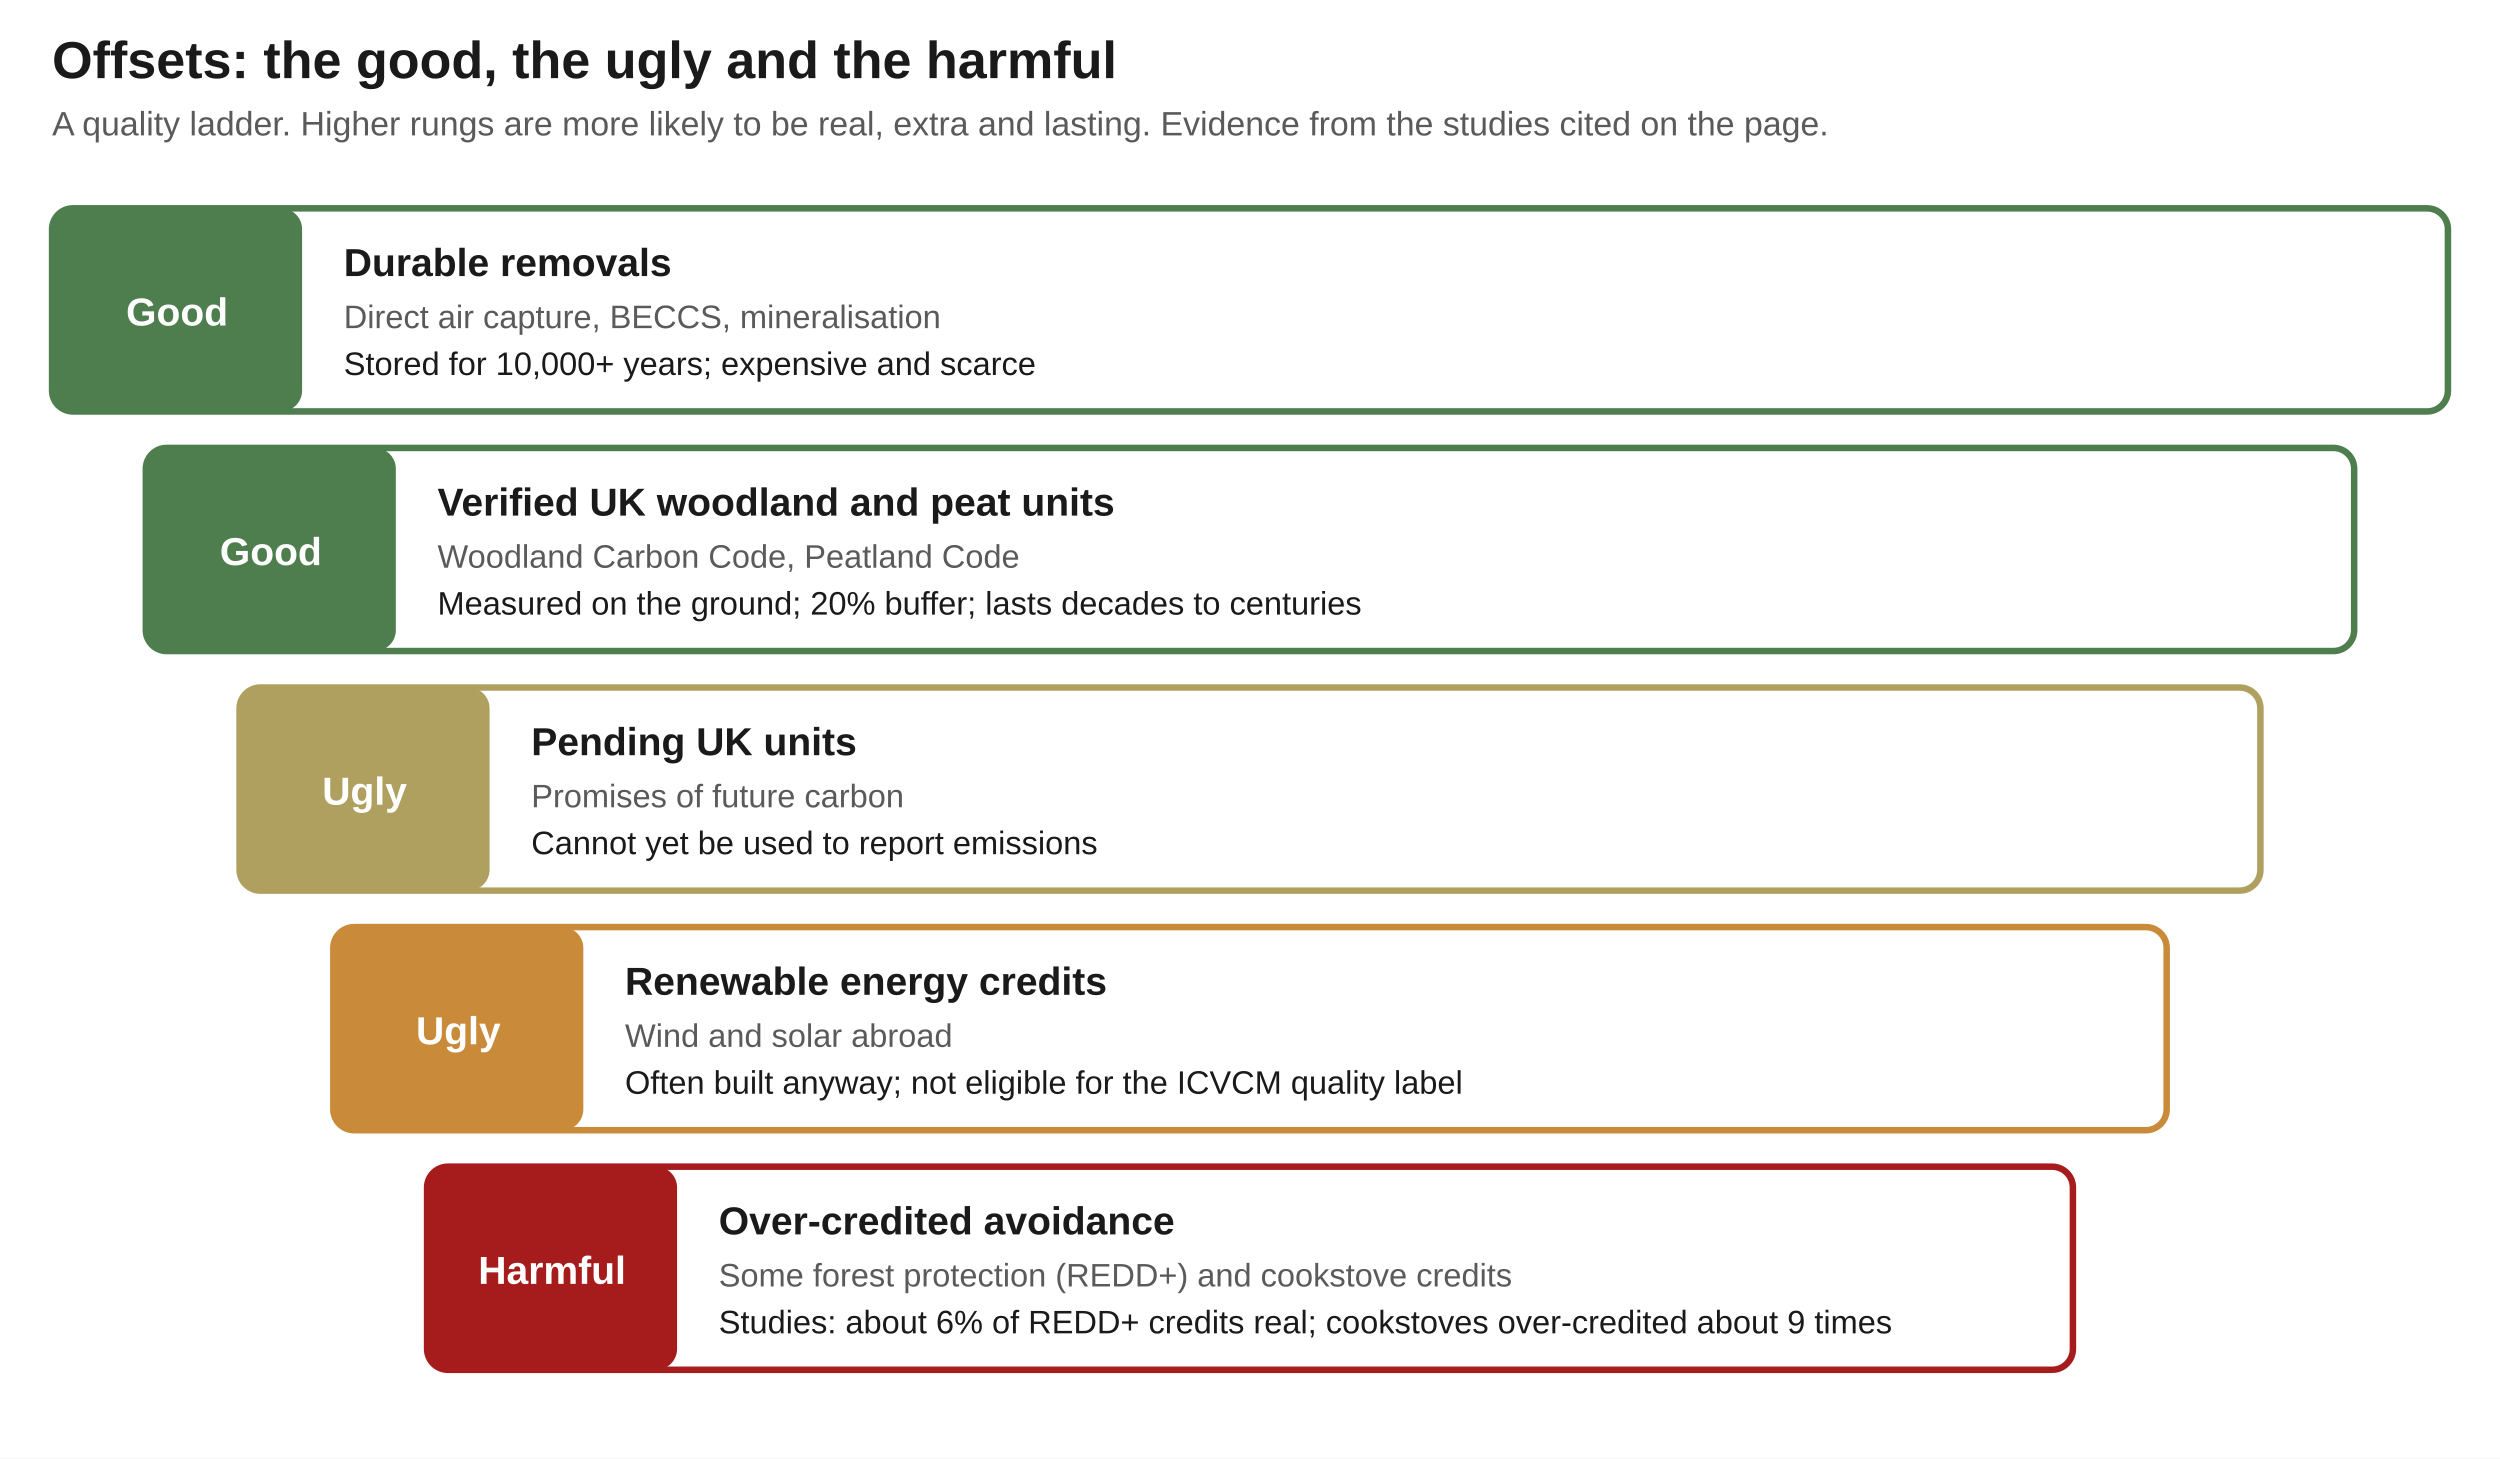
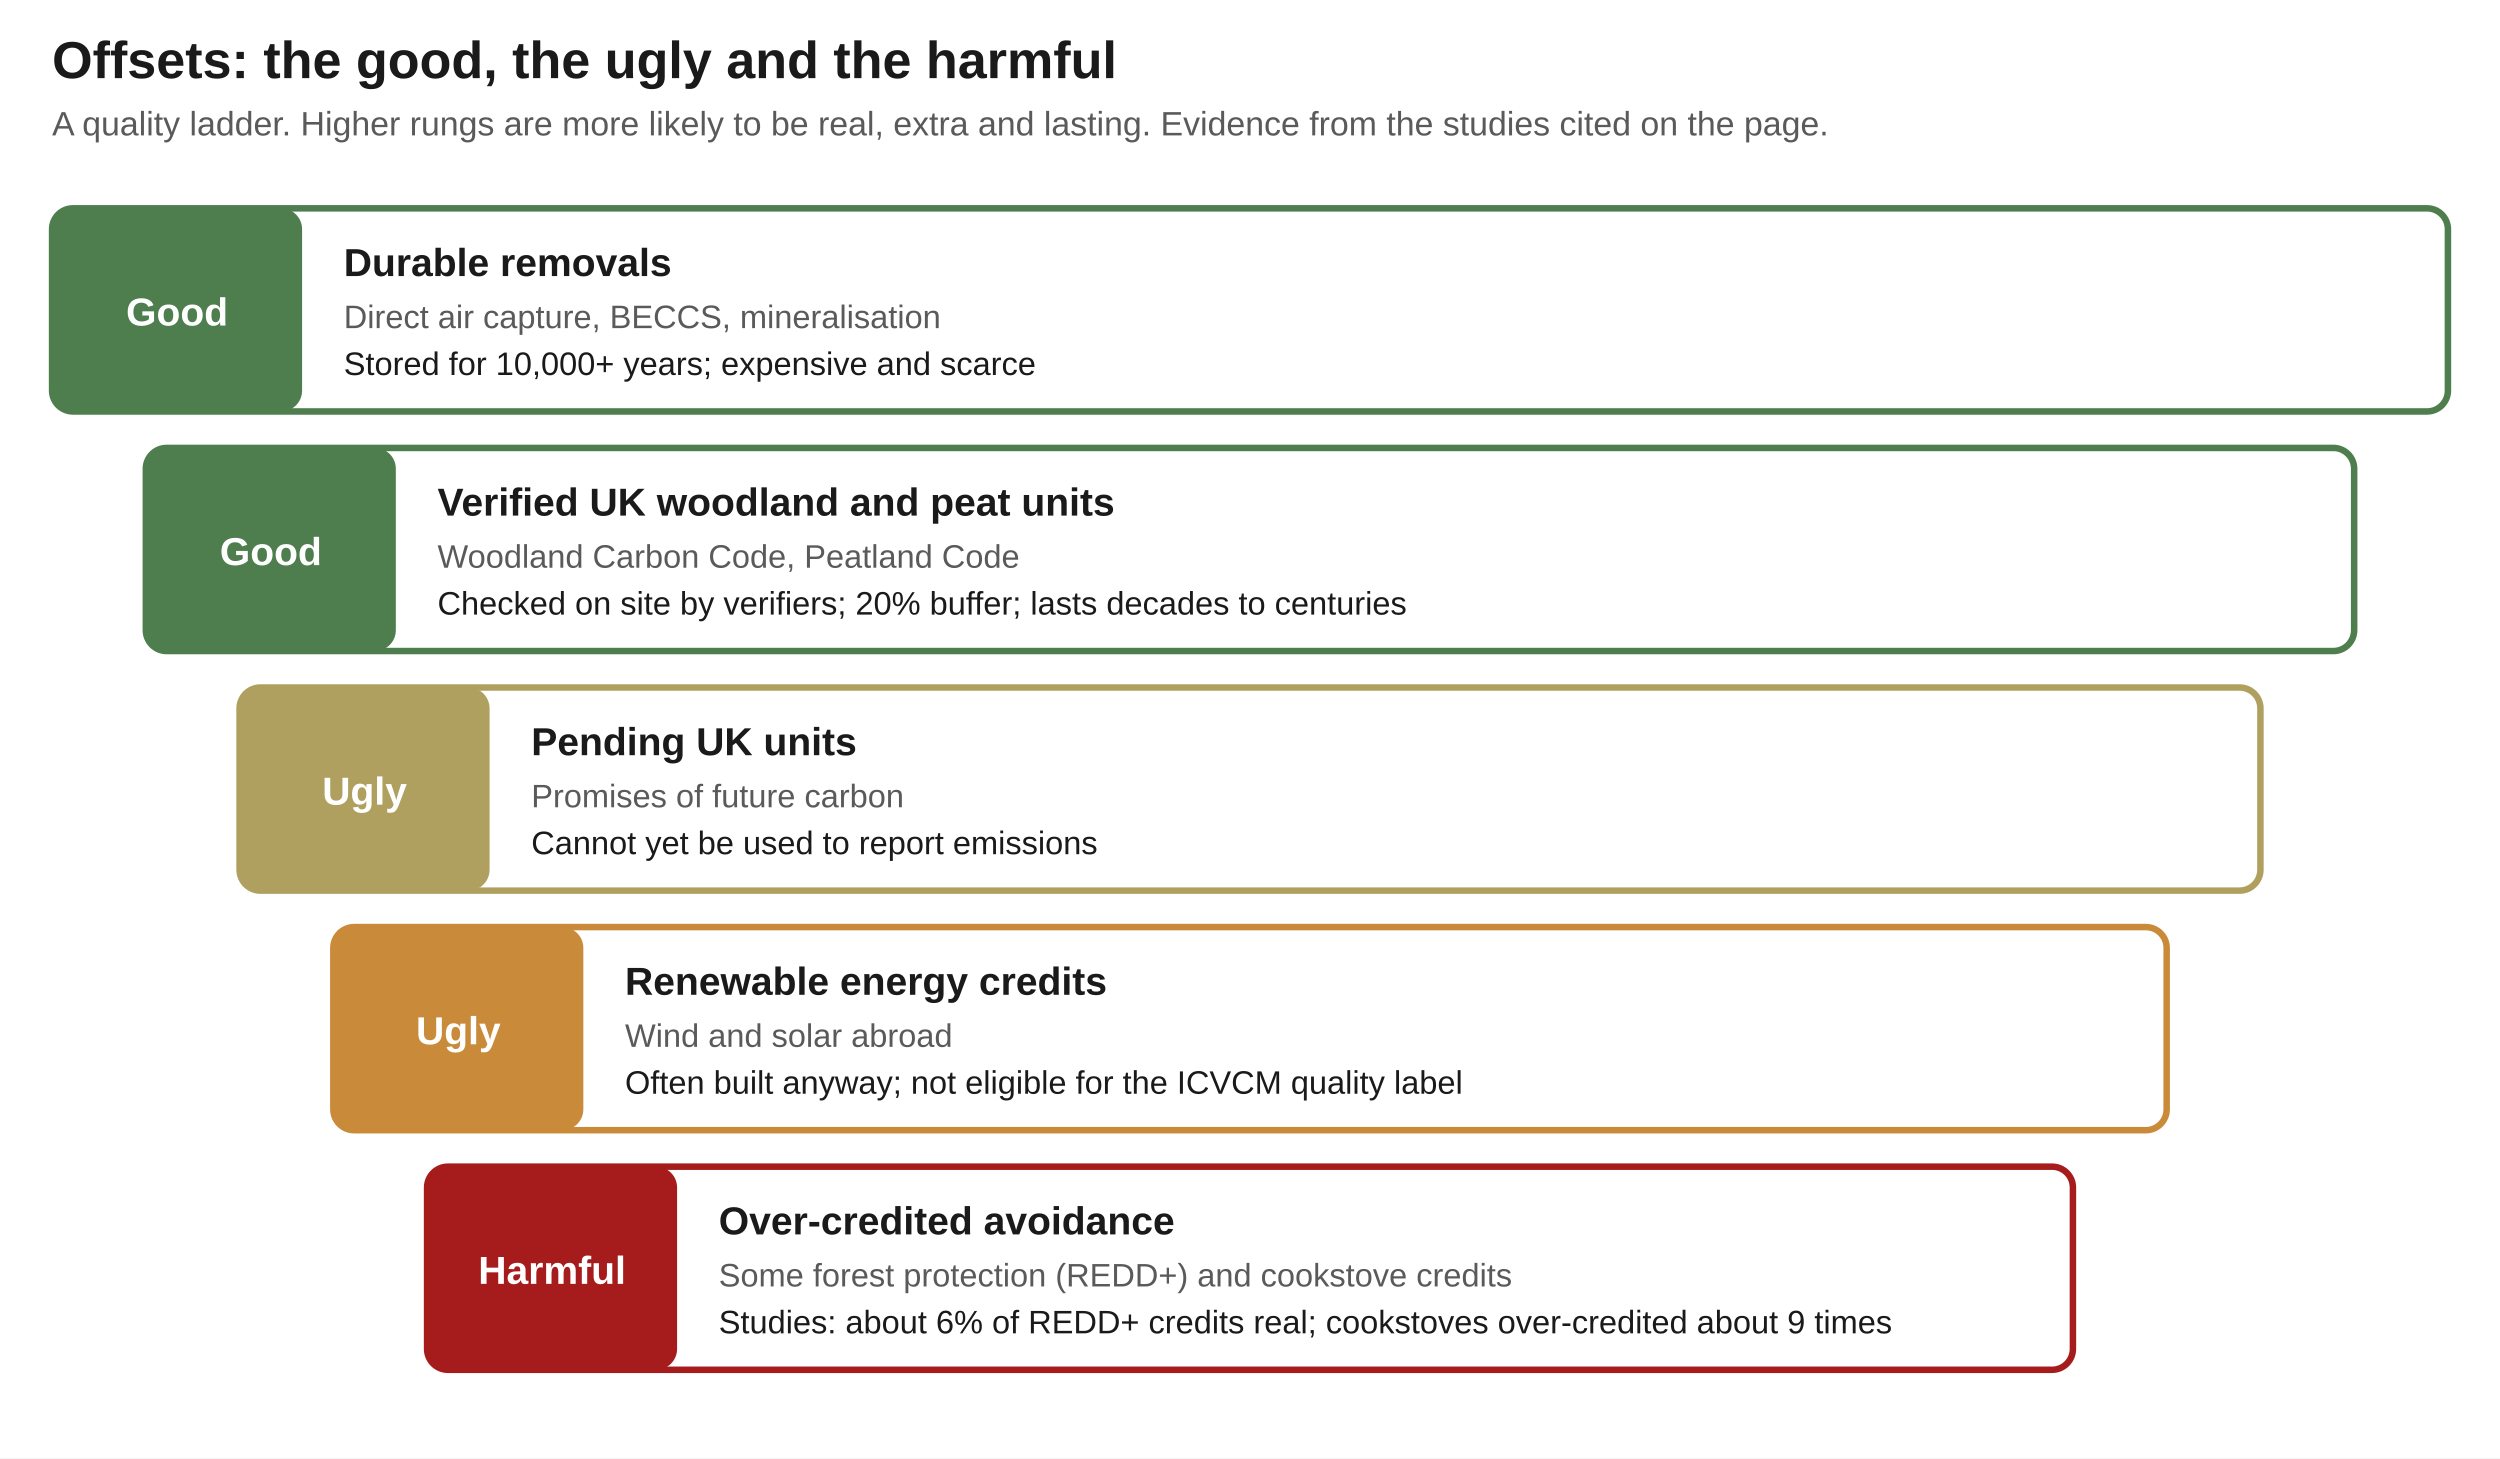
<svg xmlns="http://www.w3.org/2000/svg" viewBox="0 0 960 560" role="img" aria-labelledby="t d" font-family="'Source Sans 3','Source Sans Pro',Arial,sans-serif">
  <rect width="960" height="560" fill="#fff" />
  <text x="20.0" y="30.0" font-size="20" fill="#1A1A1A" text-anchor="start" font-weight="700">Offsets: the good, the ugly and the harmful</text>
  <text x="20.0" y="52.0" font-size="13" fill="#5A5A5A" text-anchor="start" font-weight="400">A quality ladder. Higher rungs are more likely to be real, extra and lasting. Evidence from the studies cited on the page.</text>
  <rect x="20" y="80" width="920" height="78" rx="8" fill="#fff" stroke="#4E7D4E" stroke-width="2.5" />
  <rect x="20" y="80" width="96" height="78" rx="8" fill="#4E7D4E" />
  <text x="68.0" y="125.0" font-size="15" fill="#fff" text-anchor="middle" font-weight="700">Good</text>
  <text x="132.0" y="106.0" font-size="15" fill="#1A1A1A" text-anchor="start" font-weight="700">Durable removals</text>
  <text x="132.0" y="126.0" font-size="12.5" fill="#5A5A5A" text-anchor="start" font-weight="400">Direct air capture, BECCS, mineralisation</text>
  <text x="132.0" y="144.0" font-size="12.5" fill="#1A1A1A" text-anchor="start" font-weight="400">Stored for 10,000+ years; expensive and scarce</text>
  <rect x="56" y="172" width="848" height="78" rx="8" fill="#fff" stroke="#4E7D4E" stroke-width="2.5" />
  <rect x="56" y="172" width="96" height="78" rx="8" fill="#4E7D4E" />
  <text x="104.0" y="217.0" font-size="15" fill="#fff" text-anchor="middle" font-weight="700">Good</text>
  <text x="168.0" y="198.0" font-size="15" fill="#1A1A1A" text-anchor="start" font-weight="700">Verified UK woodland and peat units</text>
  <text x="168.0" y="218.0" font-size="12.5" fill="#5A5A5A" text-anchor="start" font-weight="400">Woodland Carbon Code, Peatland Code</text>
-   <text x="168.0" y="236.0" font-size="12.5" fill="#1A1A1A" text-anchor="start" font-weight="400">Measured on the ground; 20% buffer; lasts decades to centuries</text>
+   <text x="168.0" y="236.0" font-size="12.5" fill="#1A1A1A" text-anchor="start" font-weight="400">Checked on site by verifiers; 20% buffer; lasts decades to centuries</text>
  <rect x="92" y="264" width="776" height="78" rx="8" fill="#fff" stroke="#B0A060" stroke-width="2.5" />
  <rect x="92" y="264" width="96" height="78" rx="8" fill="#B0A060" />
  <text x="140.0" y="309.0" font-size="15" fill="#fff" text-anchor="middle" font-weight="700">Ugly</text>
  <text x="204.0" y="290.0" font-size="15" fill="#1A1A1A" text-anchor="start" font-weight="700">Pending UK units</text>
  <text x="204.0" y="310.0" font-size="12.5" fill="#5A5A5A" text-anchor="start" font-weight="400">Promises of future carbon</text>
  <text x="204.0" y="328.0" font-size="12.5" fill="#1A1A1A" text-anchor="start" font-weight="400">Cannot yet be used to report emissions</text>
  <rect x="128" y="356" width="704" height="78" rx="8" fill="#fff" stroke="#C98B3A" stroke-width="2.5" />
  <rect x="128" y="356" width="96" height="78" rx="8" fill="#C98B3A" />
  <text x="176.0" y="401.0" font-size="15" fill="#fff" text-anchor="middle" font-weight="700">Ugly</text>
  <text x="240.0" y="382.0" font-size="15" fill="#1A1A1A" text-anchor="start" font-weight="700">Renewable energy credits</text>
  <text x="240.0" y="402.0" font-size="12.5" fill="#5A5A5A" text-anchor="start" font-weight="400">Wind and solar abroad</text>
  <text x="240.0" y="420.0" font-size="12.5" fill="#1A1A1A" text-anchor="start" font-weight="400">Often built anyway; not eligible for the ICVCM quality label</text>
  <rect x="164" y="448" width="632" height="78" rx="8" fill="#fff" stroke="#A61C1C" stroke-width="2.5" />
  <rect x="164" y="448" width="96" height="78" rx="8" fill="#A61C1C" />
  <text x="212.0" y="493.0" font-size="15" fill="#fff" text-anchor="middle" font-weight="700">Harmful</text>
  <text x="276.0" y="474.0" font-size="15" fill="#1A1A1A" text-anchor="start" font-weight="700">Over-credited avoidance</text>
  <text x="276.0" y="494.0" font-size="12.5" fill="#5A5A5A" text-anchor="start" font-weight="400">Some forest protection (REDD+) and cookstove credits</text>
  <text x="276.0" y="512.0" font-size="12.5" fill="#1A1A1A" text-anchor="start" font-weight="400">Studies: about 6% of REDD+ credits real; cookstoves over-credited about 9 times</text>
</svg>
